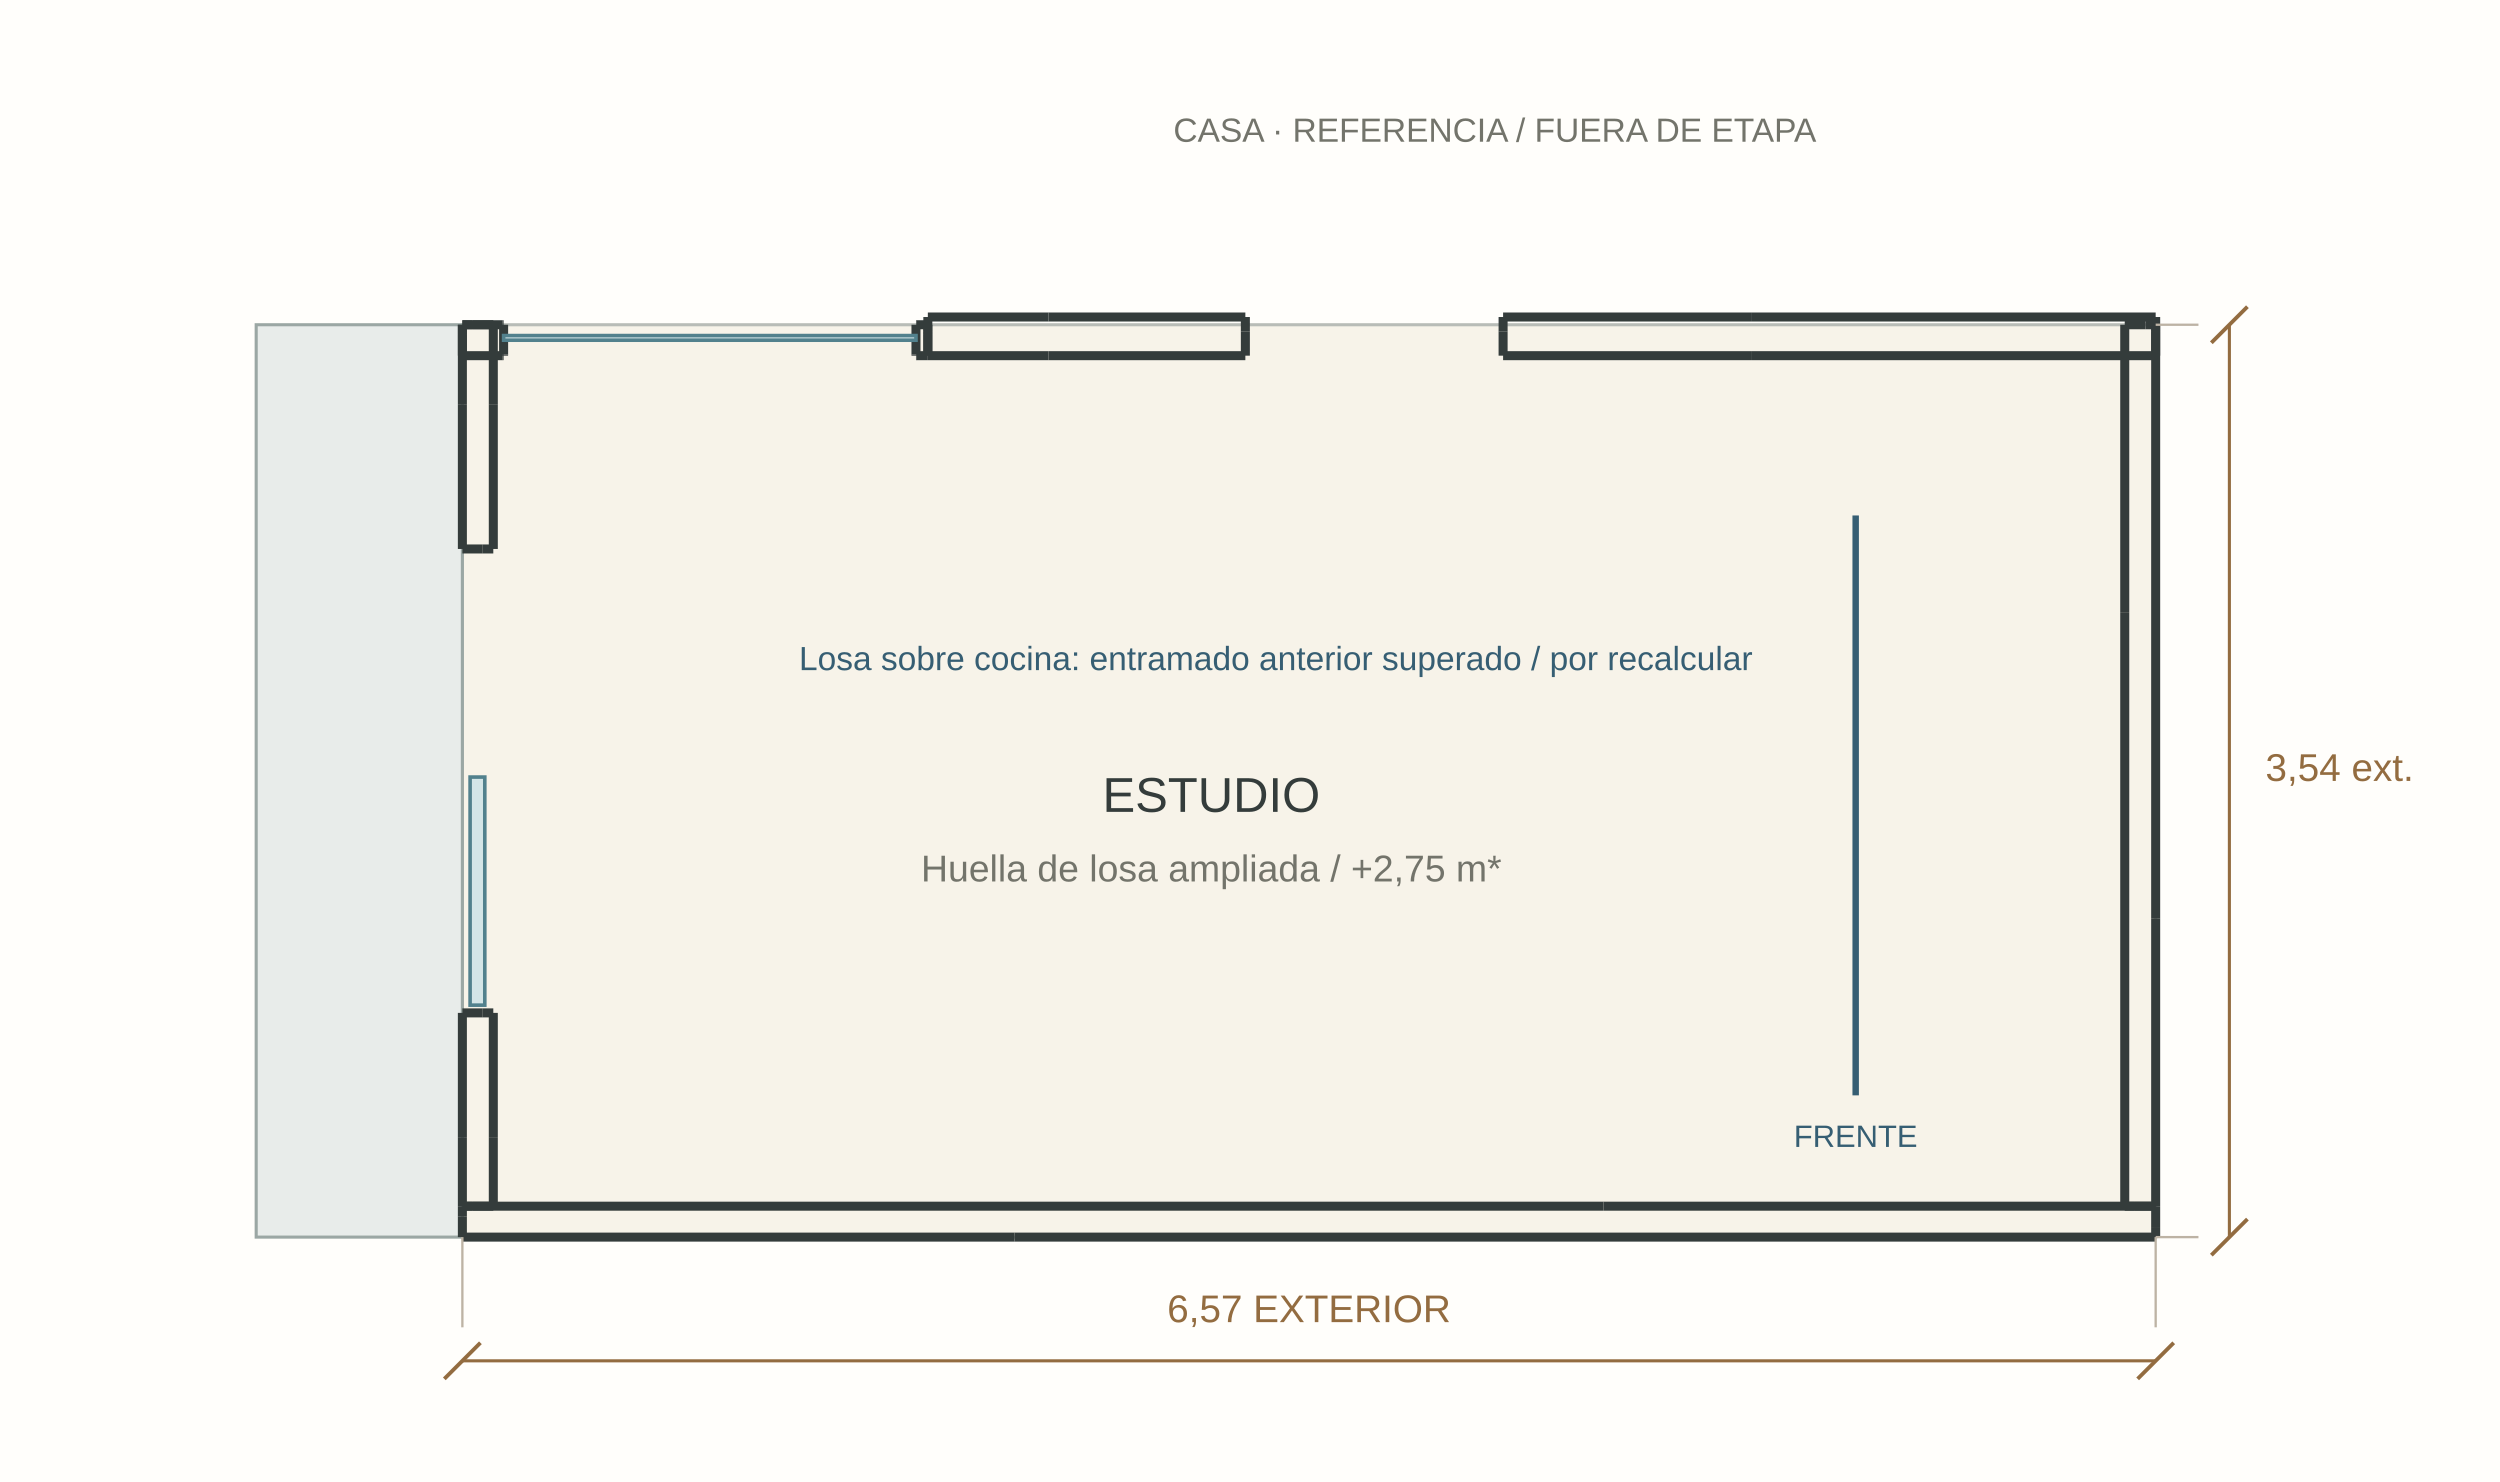
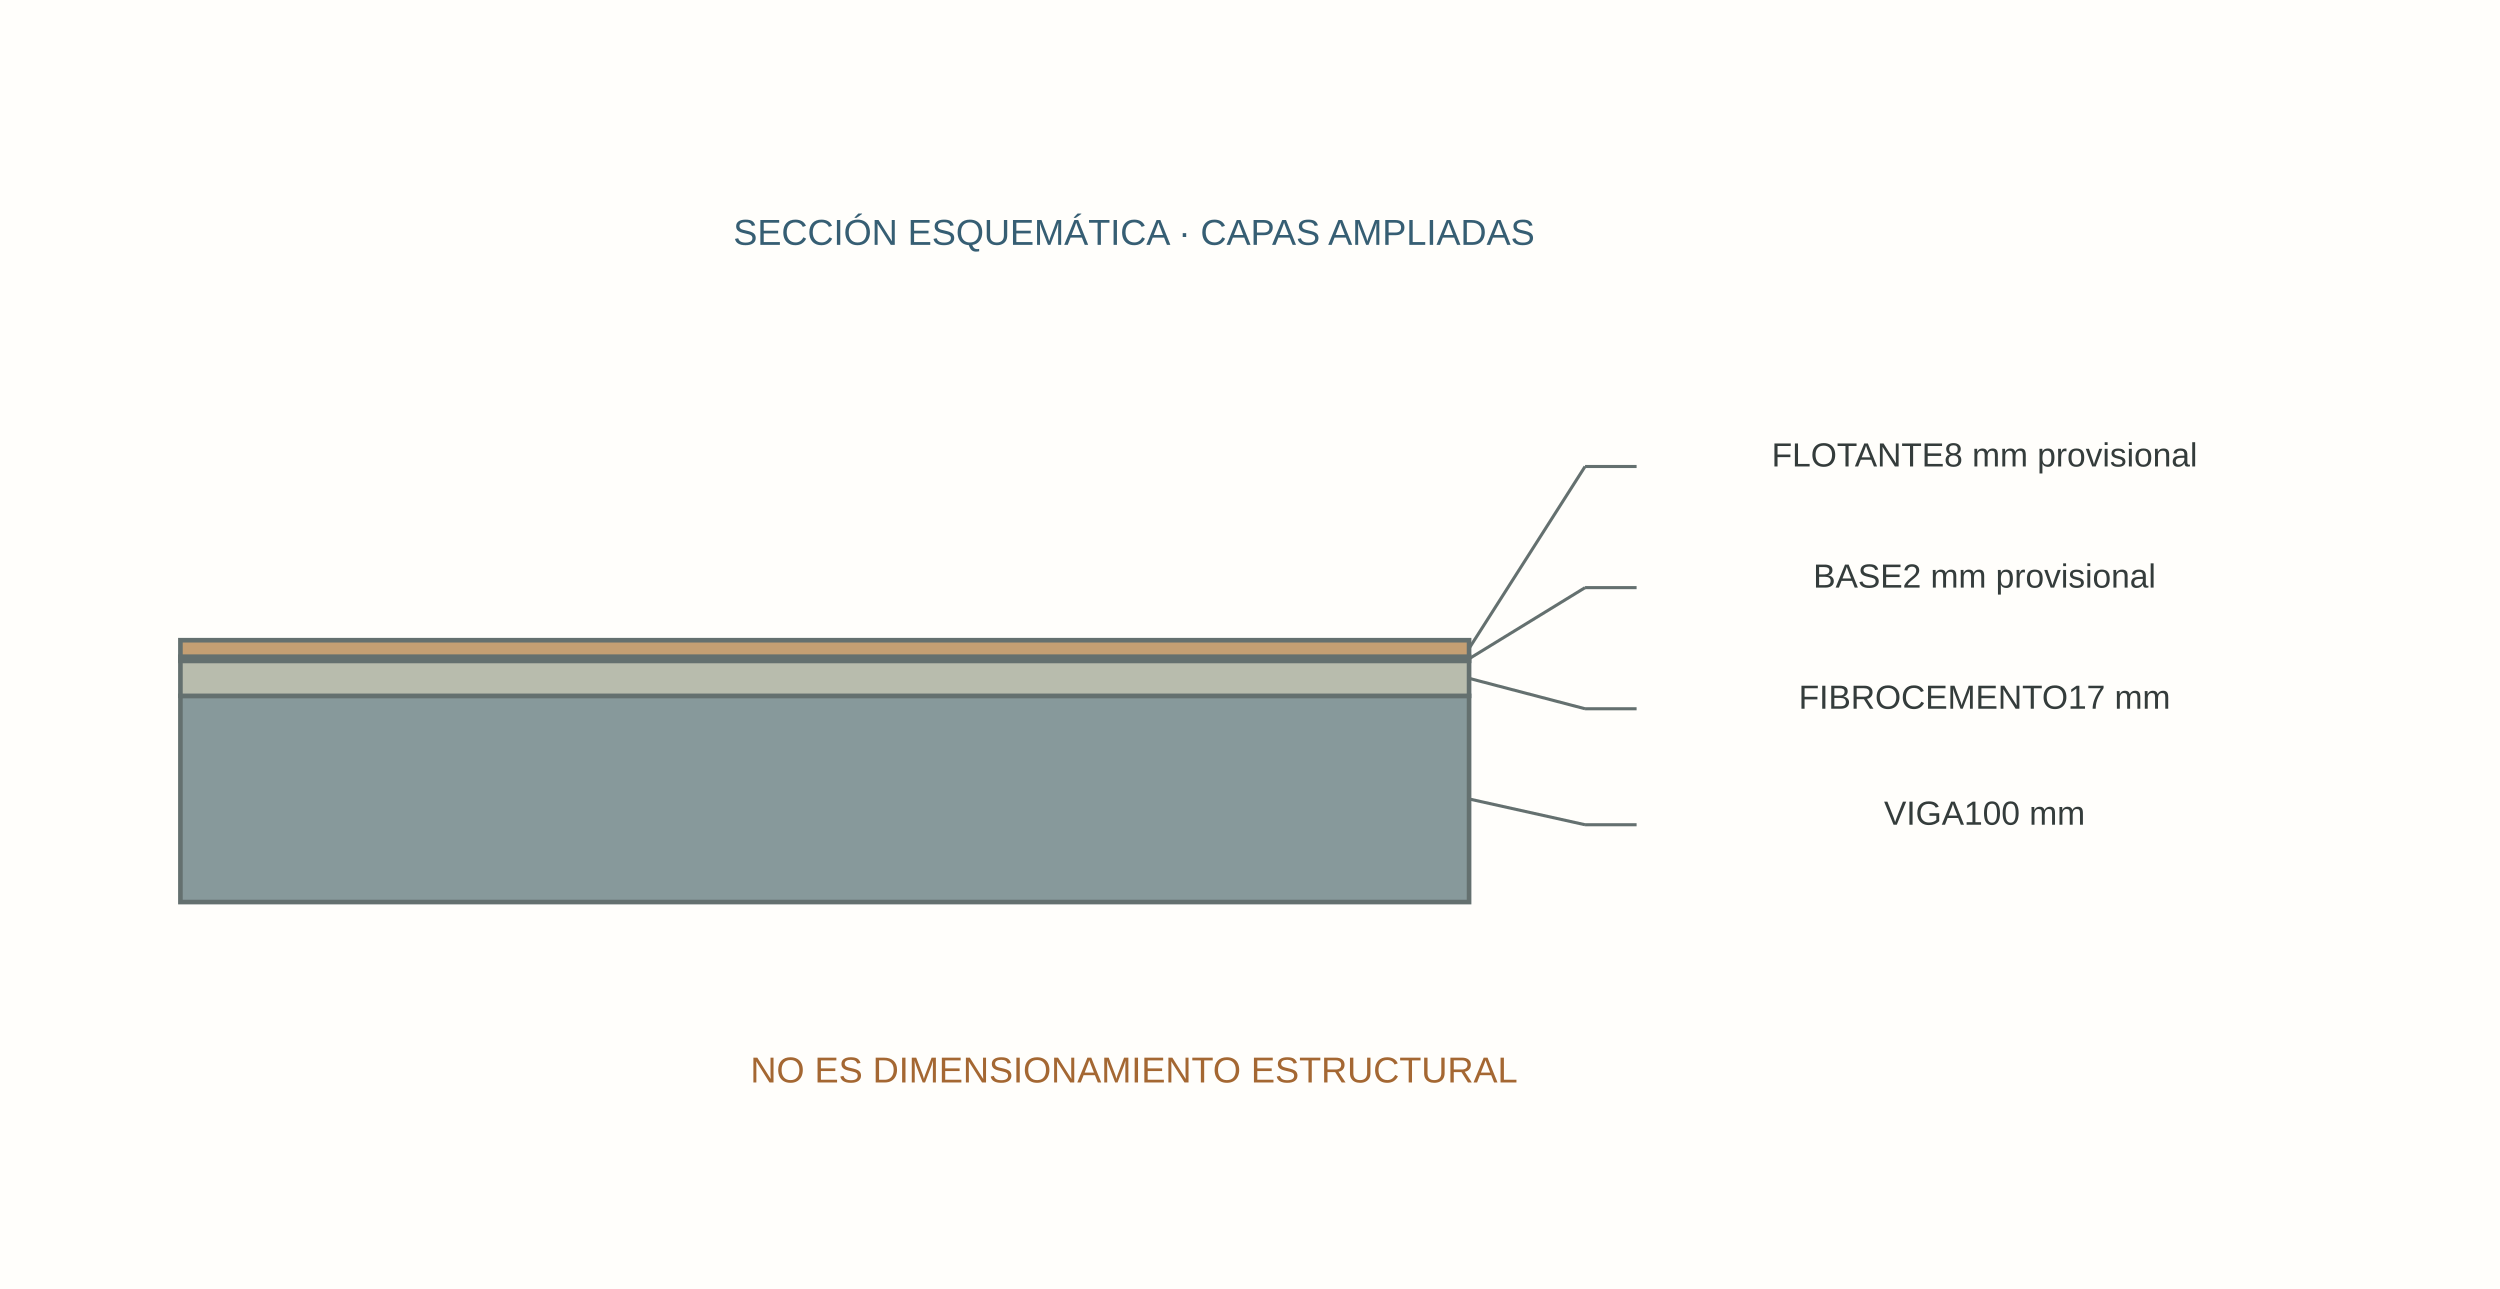
- <svg xmlns="http://www.w3.org/2000/svg" viewBox="0 0 776.0 460.0" role="img" aria-label="Losa sobre cocina · Contorno actualizado, apoyos por calcular">
+ <svg xmlns="http://www.w3.org/2000/svg" viewBox="0 0 776.0 400" role="img" aria-label="Entrepiso sobre cocina · Contorno actualizado, apoyos por calcular">
  <rect width="100%" height="100%" fill="#fffefb" />
-   <polygon points="143.52,384.0 669.12,384.0 669.12,100.8 143.52,100.8" fill="#f7f3e9" stroke="#b8bcb7" stroke-width="0.96" />
-   <polygon points="79.52,384.0 143.52,384.0 143.52,100.8 79.52,100.8" fill="#e8ecea" stroke="#9ba7a4" stroke-width="0.96" />
-   <polyline points="288.0,110.4 288.0,102.96" fill="none" stroke="#343c3b" stroke-width="2.8" />
-   <polyline points="288.0,102.96 288.0,98.4" fill="none" stroke="#343c3b" stroke-width="2.8" />
-   <polyline points="386.56,110.4 325.453,110.4" fill="none" stroke="#343c3b" stroke-width="2.8" />
-   <polyline points="325.453,110.4 288.0,110.4" fill="none" stroke="#343c3b" stroke-width="2.8" />
-   <polyline points="386.56,98.4 325.453,98.4" fill="none" stroke="#343c3b" stroke-width="2.8" />
-   <polyline points="325.453,98.4 288.0,98.4" fill="none" stroke="#343c3b" stroke-width="2.8" />
-   <polyline points="386.56,110.4 386.56,102.96" fill="none" stroke="#343c3b" stroke-width="2.8" />
-   <polyline points="386.56,102.96 386.56,98.4" fill="none" stroke="#343c3b" stroke-width="2.8" />
-   <polyline points="669.12,110.4 543.533,110.4" fill="none" stroke="#343c3b" stroke-width="2.8" />
-   <polyline points="543.533,110.4 466.56,110.4" fill="none" stroke="#343c3b" stroke-width="2.8" />
-   <polyline points="669.12,110.4 669.12,102.96" fill="none" stroke="#343c3b" stroke-width="2.8" />
-   <polyline points="669.12,102.96 669.12,98.4" fill="none" stroke="#343c3b" stroke-width="2.8" />
-   <polyline points="466.56,110.4 466.56,102.96" fill="none" stroke="#343c3b" stroke-width="2.8" />
-   <polyline points="466.56,102.96 466.56,98.4" fill="none" stroke="#343c3b" stroke-width="2.8" />
-   <polyline points="669.12,98.4 543.533,98.4" fill="none" stroke="#343c3b" stroke-width="2.8" />
-   <polyline points="543.533,98.4 466.56,98.4" fill="none" stroke="#343c3b" stroke-width="2.8" />
-   <polyline points="669.12,384.0 314.911,384.0" fill="none" stroke="#343c3b" stroke-width="2.8" />
-   <polyline points="314.911,384.0 143.52,384.0" fill="none" stroke="#343c3b" stroke-width="2.8" />
-   <polyline points="669.12,374.4 669.12,380.87" fill="none" stroke="#343c3b" stroke-width="2.8" />
-   <polyline points="669.12,380.87 669.12,384.0" fill="none" stroke="#343c3b" stroke-width="2.8" />
-   <polyline points="143.52,374.4 497.729,374.4" fill="none" stroke="#343c3b" stroke-width="2.8" />
-   <polyline points="497.729,374.4 669.12,374.4" fill="none" stroke="#343c3b" stroke-width="2.8" />
-   <polyline points="143.52,384.0 143.52,377.53" fill="none" stroke="#343c3b" stroke-width="2.8" />
-   <polyline points="143.52,377.53 143.52,374.4" fill="none" stroke="#343c3b" stroke-width="2.8" />
-   <polyline points="669.12,374.4 662.65,374.4" fill="none" stroke="#343c3b" stroke-width="2.8" />
-   <polyline points="662.65,374.4 659.52,374.4" fill="none" stroke="#343c3b" stroke-width="2.8" />
-   <polyline points="669.12,100.8 669.12,285.183" fill="none" stroke="#343c3b" stroke-width="2.8" />
-   <polyline points="669.12,285.183 669.12,374.4" fill="none" stroke="#343c3b" stroke-width="2.8" />
-   <polyline points="659.52,100.8 665.99,100.8" fill="none" stroke="#343c3b" stroke-width="2.8" />
-   <polyline points="665.99,100.8 669.12,100.8" fill="none" stroke="#343c3b" stroke-width="2.8" />
-   <polyline points="659.52,374.4 659.52,190.017" fill="none" stroke="#343c3b" stroke-width="2.8" />
-   <polyline points="659.52,190.017 659.52,100.8" fill="none" stroke="#343c3b" stroke-width="2.8" />
-   <polyline points="143.52,170.4 143.52,125.657" fill="none" stroke="#343c3b" stroke-width="2.8" />
-   <polyline points="143.52,125.657 143.52,100.8" fill="none" stroke="#343c3b" stroke-width="2.8" />
-   <polyline points="143.52,352.971 143.52,314.4" fill="none" stroke="#343c3b" stroke-width="2.8" />
-   <polyline points="143.52,374.4 143.52,352.971" fill="none" stroke="#343c3b" stroke-width="2.8" />
-   <polyline points="153.12,100.8 146.65,100.8" fill="none" stroke="#343c3b" stroke-width="2.8" />
-   <polyline points="146.65,100.8 143.52,100.8" fill="none" stroke="#343c3b" stroke-width="2.8" />
-   <polyline points="149.691,170.4 143.52,170.4" fill="none" stroke="#343c3b" stroke-width="2.8" />
-   <polyline points="153.12,170.4 149.691,170.4" fill="none" stroke="#343c3b" stroke-width="2.8" />
-   <polyline points="149.691,314.4 143.52,314.4" fill="none" stroke="#343c3b" stroke-width="2.8" />
-   <polyline points="153.12,314.4 149.691,314.4" fill="none" stroke="#343c3b" stroke-width="2.8" />
-   <polyline points="153.12,374.4 146.65,374.4" fill="none" stroke="#343c3b" stroke-width="2.8" />
-   <polyline points="146.65,374.4 143.52,374.4" fill="none" stroke="#343c3b" stroke-width="2.8" />
-   <polyline points="153.12,170.4 153.12,125.657" fill="none" stroke="#343c3b" stroke-width="2.8" />
-   <polyline points="153.12,125.657 153.12,100.8" fill="none" stroke="#343c3b" stroke-width="2.8" />
-   <polyline points="153.12,352.971 153.12,314.4" fill="none" stroke="#343c3b" stroke-width="2.8" />
-   <polyline points="153.12,374.4 153.12,352.971" fill="none" stroke="#343c3b" stroke-width="2.8" />
-   <polyline points="143.52,110.4 143.52,103.93" fill="none" stroke="#343c3b" stroke-width="2.8" />
-   <polyline points="143.52,103.93 143.52,100.8" fill="none" stroke="#343c3b" stroke-width="2.8" />
-   <polyline points="155.92,110.4 156.32,110.4" fill="none" stroke="#343c3b" stroke-width="2.8" />
-   <polyline points="155.92,110.4 143.52,110.4" fill="none" stroke="#343c3b" stroke-width="2.8" />
-   <polyline points="288.0,110.4 284.435,110.4" fill="none" stroke="#343c3b" stroke-width="2.8" />
-   <polyline points="284.435,110.4 284.32,110.4" fill="none" stroke="#343c3b" stroke-width="2.8" />
-   <polyline points="156.32,100.8 155.92,100.8" fill="none" stroke="#343c3b" stroke-width="2.8" />
-   <polyline points="155.92,100.8 143.52,100.8" fill="none" stroke="#343c3b" stroke-width="2.8" />
-   <polyline points="288.0,100.8 284.435,100.8" fill="none" stroke="#343c3b" stroke-width="2.8" />
-   <polyline points="284.435,100.8 284.32,100.8" fill="none" stroke="#343c3b" stroke-width="2.8" />
-   <polyline points="288.0,110.4 288.0,103.93" fill="none" stroke="#343c3b" stroke-width="2.8" />
-   <polyline points="288.0,103.93 288.0,100.8" fill="none" stroke="#343c3b" stroke-width="2.8" />
-   <polyline points="284.32,110.057 284.32,100.8" fill="none" stroke="#343c3b" stroke-width="2.8" />
-   <polyline points="284.32,110.4 284.32,110.057" fill="none" stroke="#343c3b" stroke-width="2.8" />
-   <polyline points="156.32,110.057 156.32,100.8" fill="none" stroke="#343c3b" stroke-width="2.8" />
-   <polyline points="156.32,110.4 156.32,110.057" fill="none" stroke="#343c3b" stroke-width="2.8" />
-   <polygon points="145.92,312.0 150.48,312.0 150.48,241.2 145.92,241.2" fill="#d4e5e7" stroke="#52818d" stroke-width="1.12" />
-   <polygon points="156.32,105.6 284.32,105.6 284.32,104.16 156.32,104.16" fill="#d4e5e7" stroke="#52818d" stroke-width="1.12" />
-   <text x="376.0" y="252.0" font-family="Arial,sans-serif" font-size="15.2" fill="#343c3b" text-anchor="middle">ESTUDIO</text>
-   <text x="376.0" y="273.6" font-family="Arial,sans-serif" font-size="11.6" fill="#73746b" text-anchor="middle">Huella de losa ampliada / +2,75 m*</text>
-   <polyline points="143.52,384.0 143.52,412.0" fill="none" stroke="#bdb3a4" stroke-width="0.72" data-plan-dimensions="true" />
-   <polyline points="669.12,384.0 669.12,412.0" fill="none" stroke="#bdb3a4" stroke-width="0.72" data-plan-dimensions="true" />
-   <polyline points="143.52,422.4 669.12,422.4" fill="none" stroke="#936c40" stroke-width="0.96" data-plan-dimensions="true" />
-   <polyline points="137.92,428.0 149.12,416.8" fill="none" stroke="#936c40" stroke-width="1.2" data-plan-dimensions="true" />
-   <polyline points="663.52,428.0 674.72,416.8" fill="none" stroke="#936c40" stroke-width="1.2" data-plan-dimensions="true" />
-   <text x="406.32" y="410.4" font-family="Arial,sans-serif" font-size="12.0" fill="#936c40" text-anchor="middle" data-plan-dimensions="true">6,57 EXTERIOR</text>
-   <polyline points="669.12,384.0 682.4,384.0" fill="none" stroke="#bdb3a4" stroke-width="0.72" data-plan-dimensions="true" />
-   <polyline points="669.12,100.8 682.4,100.8" fill="none" stroke="#bdb3a4" stroke-width="0.72" data-plan-dimensions="true" />
-   <polyline points="692.0,384.0 692.0,100.8" fill="none" stroke="#936c40" stroke-width="0.96" data-plan-dimensions="true" />
-   <polyline points="686.4,389.6 697.6,378.4" fill="none" stroke="#936c40" stroke-width="1.2" data-plan-dimensions="true" />
-   <polyline points="686.4,106.4 697.6,95.2" fill="none" stroke="#936c40" stroke-width="1.2" data-plan-dimensions="true" />
-   <text x="703.2" y="242.4" font-family="Arial,sans-serif" font-size="12.0" fill="#936c40" text-anchor="start" data-plan-dimensions="true">3,54 ext.</text>
-   <text x="464.0" y="44.0" font-family="Arial,sans-serif" font-size="10.4" fill="#73746b" text-anchor="middle">CASA · REFERENCIA / FUERA DE ETAPA</text>
-   <text x="396.0" y="208.0" font-family="Arial,sans-serif" font-size="10.4" fill="#365e73" text-anchor="middle">Losa sobre cocina: entramado anterior superado / por recalcular</text>
-   <polyline points="576.0,160.0 576.0,340.0" fill="none" stroke="#365e73" stroke-width="2.0" />
-   <text x="576.0" y="356.0" font-family="Arial,sans-serif" font-size="9.6" fill="#365e73" text-anchor="middle">FRENTE</text>
+   <polygon points="56.0,280.0 456.0,280.0 456.0,216.0 56.0,216.0" fill="#87999b" stroke="#64706f" stroke-width="1.44" />
+   <polyline points="456.0,248.0 492.0,256.0" fill="none" stroke="#64706f" stroke-width="0.96" />
+   <polyline points="492.0,256.0 508.0,256.0" fill="none" stroke="#64706f" stroke-width="0.96" />
+   <text x="616.0" y="256.0" font-family="Arial,sans-serif" font-size="10.4" fill="#343c3b" text-anchor="middle">VIGA100 mm</text>
+   <polygon points="56.0,216.0 456.0,216.0 456.0,205.12 56.0,205.12" fill="#b8bcad" stroke="#64706f" stroke-width="1.44" />
+   <polyline points="456.0,210.56 492.0,220.0" fill="none" stroke="#64706f" stroke-width="0.96" />
+   <polyline points="492.0,220.0 508.0,220.0" fill="none" stroke="#64706f" stroke-width="0.96" />
+   <text x="616.0" y="220.0" font-family="Arial,sans-serif" font-size="10.4" fill="#343c3b" text-anchor="middle">FIBROCEMENTO17 mm</text>
+   <polygon points="56.0,205.12 456.0,205.12 456.0,203.84 56.0,203.84" fill="#ded9cb" stroke="#64706f" stroke-width="1.44" />
+   <polyline points="456.0,204.48 492.0,182.4" fill="none" stroke="#64706f" stroke-width="0.96" />
+   <polyline points="492.0,182.4 508.0,182.4" fill="none" stroke="#64706f" stroke-width="0.96" />
+   <text x="616.0" y="182.4" font-family="Arial,sans-serif" font-size="10.4" fill="#343c3b" text-anchor="middle">BASE2 mm provisional</text>
+   <polygon points="56.0,203.84 456.0,203.84 456.0,198.72 56.0,198.72" fill="#c49f73" stroke="#64706f" stroke-width="1.44" />
+   <polyline points="456.0,201.28 492.0,144.8" fill="none" stroke="#64706f" stroke-width="0.96" />
+   <polyline points="492.0,144.8 508.0,144.8" fill="none" stroke="#64706f" stroke-width="0.96" />
+   <text x="616.0" y="144.8" font-family="Arial,sans-serif" font-size="10.4" fill="#343c3b" text-anchor="middle">FLOTANTE8 mm provisional</text>
+   <text x="352.0" y="76.0" font-family="Arial,sans-serif" font-size="11.2" fill="#365e73" text-anchor="middle">SECCIÓN ESQUEMÁTICA · CAPAS AMPLIADAS</text>
+   <text x="352.0" y="336.0" font-family="Arial,sans-serif" font-size="11.2" fill="#a46732" text-anchor="middle">NO ES DIMENSIONAMIENTO ESTRUCTURAL</text>
</svg>
